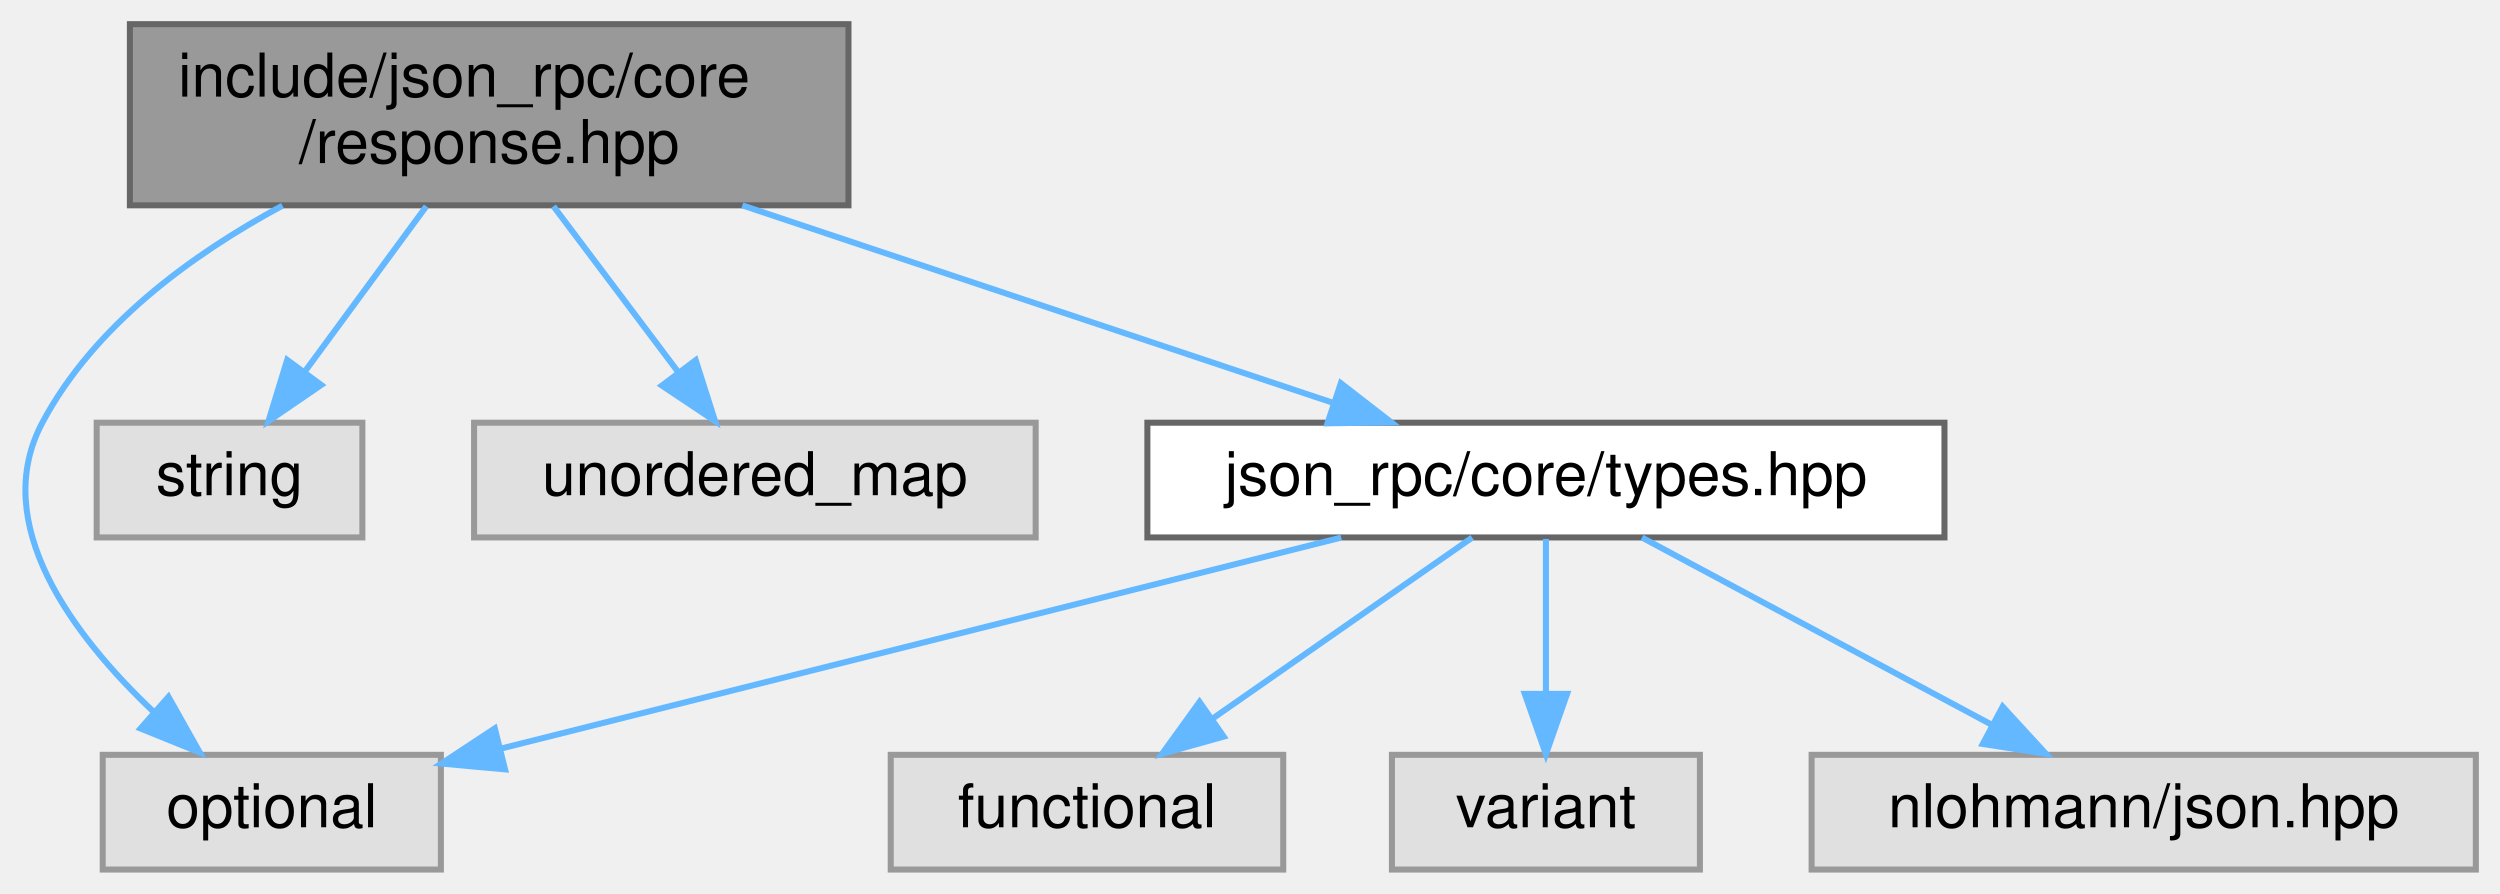
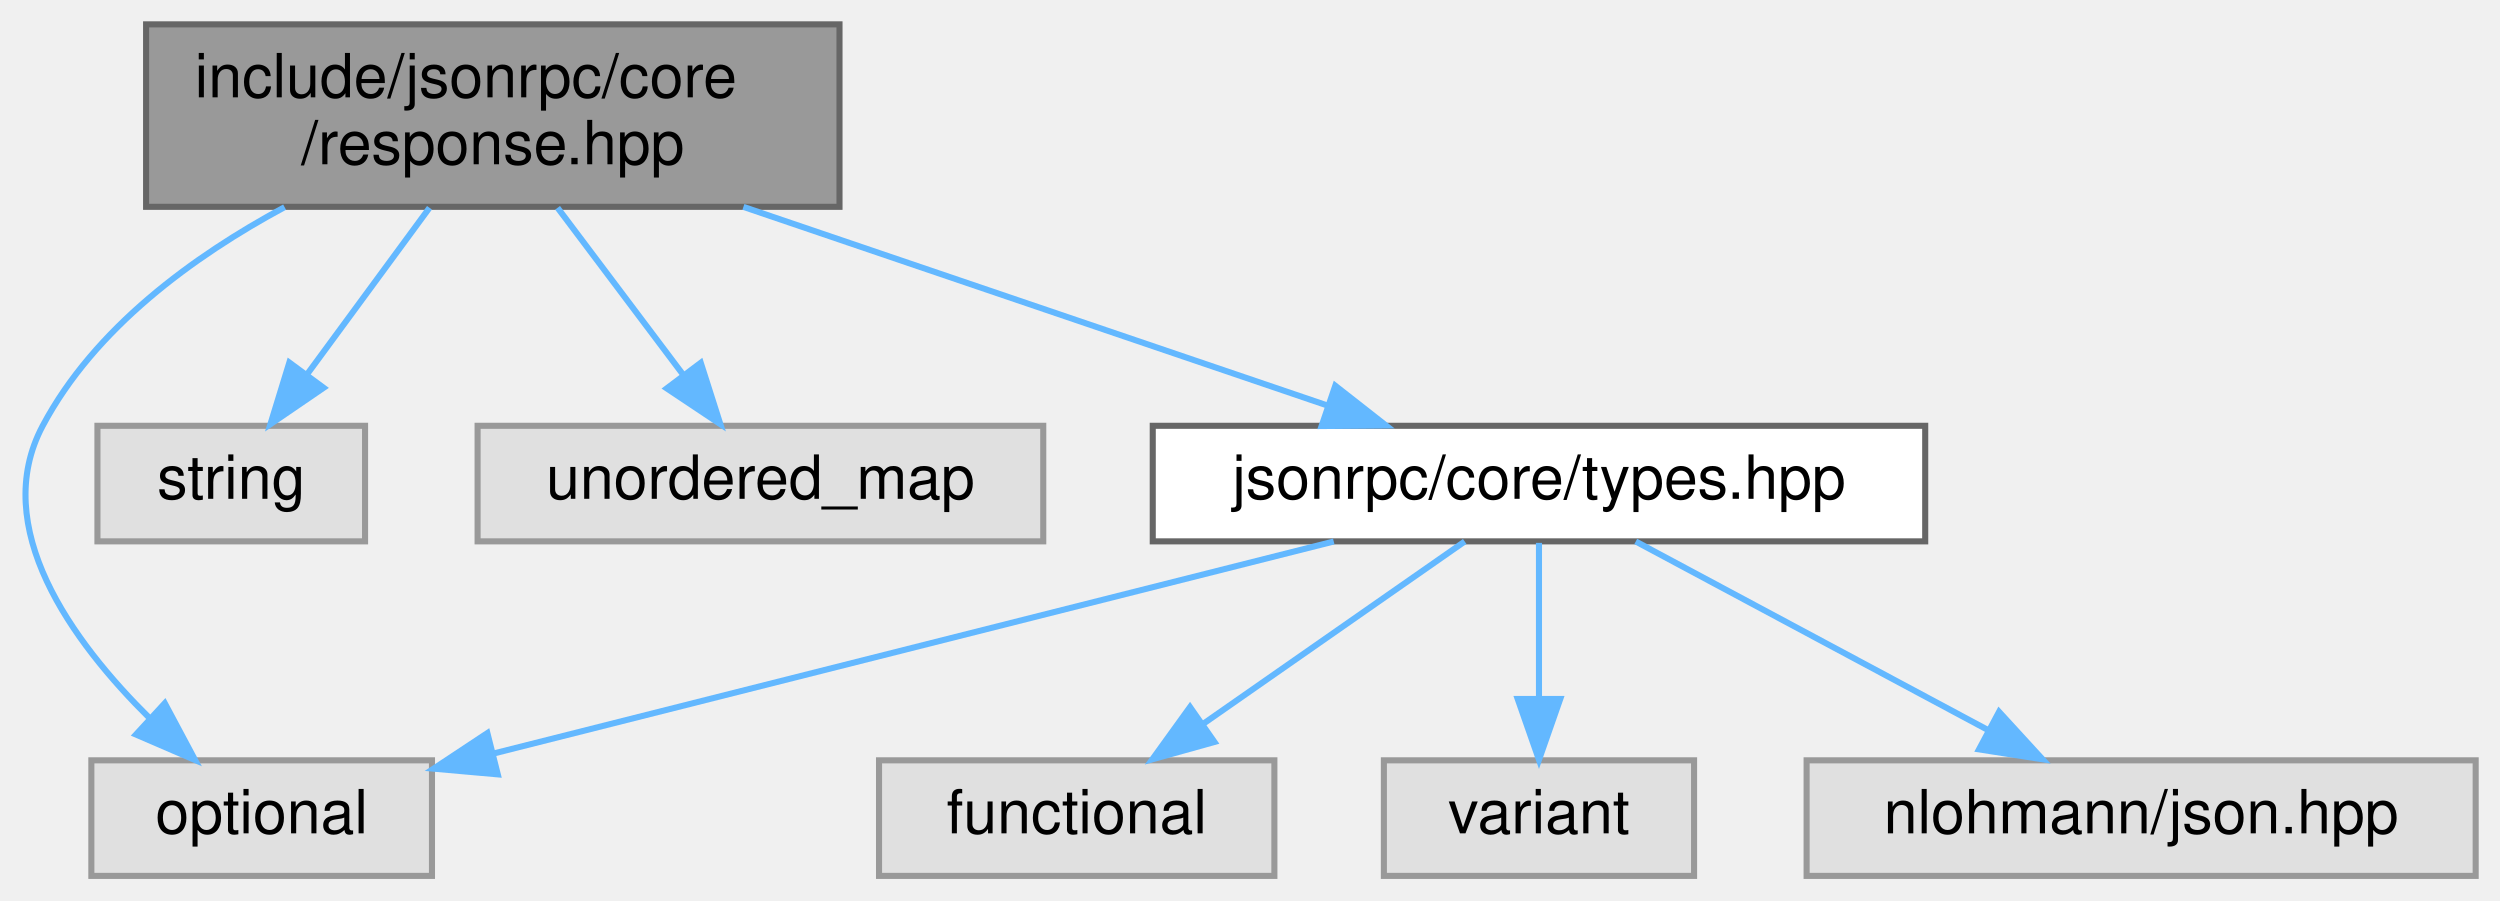
- <svg xmlns="http://www.w3.org/2000/svg" xmlns:xlink="http://www.w3.org/1999/xlink" width="414pt" height="148pt" viewBox="0.00 0.00 414.01 148.00">
+ <svg xmlns="http://www.w3.org/2000/svg" xmlns:xlink="http://www.w3.org/1999/xlink" width="411pt" height="148pt" viewBox="0.00 0.00 411.02 148.00">
  <g id="graph0" class="graph" transform="scale(1 1) rotate(0) translate(4 144)">
    <g id="Node000001" class="node">
      <g id="a_Node000001">
        <a xlink:title=" ">
-           <polygon fill="#999999" stroke="#666666" points="136.51,-140 17.51,-140 17.51,-110 136.51,-110 136.51,-140" />
-           <text text-anchor="start" x="25.51" y="-128" font-family="Helvetica,sans-Serif" font-size="10.00">include/json_rpc/core</text>
-           <text text-anchor="middle" x="77.01" y="-117" font-family="Helvetica,sans-Serif" font-size="10.00">/response.hpp</text>
+           <polygon fill="#999999" stroke="#666666" points="134.02,-140 20.02,-140 20.02,-110 134.02,-110 134.02,-140" />
+           <text text-anchor="start" x="28.02" y="-128" font-family="Helvetica,sans-Serif" font-size="10.00">include/jsonrpc/core</text>
+           <text text-anchor="middle" x="77.02" y="-117" font-family="Helvetica,sans-Serif" font-size="10.00">/response.hpp</text>
        </a>
      </g>
    </g>
    <g id="Node000002" class="node">
      <g id="a_Node000002">
        <a xlink:title=" ">
-           <polygon fill="#e0e0e0" stroke="#999999" points="69.01,-19 13.01,-19 13.01,0 69.01,0 69.01,-19" />
-           <text text-anchor="middle" x="41.01" y="-7" font-family="Helvetica,sans-Serif" font-size="10.00">optional</text>
+           <polygon fill="#e0e0e0" stroke="#999999" points="67.02,-19 11.02,-19 11.02,0 67.02,0 67.02,-19" />
+           <text text-anchor="middle" x="39.02" y="-7" font-family="Helvetica,sans-Serif" font-size="10.00">optional</text>
        </a>
      </g>
    </g>
    <g id="edge1_Node000001_Node000002" class="edge">
      <g id="a_edge1_Node000001_Node000002">
        <a xlink:title=" ">
-           <path fill="none" stroke="#63b8ff" d="M42.78,-109.95C27.71,-101.84 11.52,-90.02 3.01,-74 -5.86,-57.31 8.02,-38.83 21.43,-26.13" />
-           <polygon fill="#63b8ff" stroke="#63b8ff" points="23.9,-28.61 29.09,-19.38 19.27,-23.36 23.9,-28.61" />
+           <path fill="none" stroke="#63b8ff" d="M42.79,-109.95C27.72,-101.84 11.53,-90.02 3.02,-74 -5.83,-57.35 7.77,-38.6 20.71,-25.82" />
+           <polygon fill="#63b8ff" stroke="#63b8ff" points="23.09,-28.39 28.08,-19.04 18.35,-23.24 23.09,-28.39" />
        </a>
      </g>
    </g>
    <g id="Node000003" class="node">
      <g id="a_Node000003">
        <a xlink:title=" ">
-           <polygon fill="#e0e0e0" stroke="#999999" points="56.01,-74 12.01,-74 12.01,-55 56.01,-55 56.01,-74" />
-           <text text-anchor="middle" x="34.01" y="-62" font-family="Helvetica,sans-Serif" font-size="10.00">string</text>
+           <polygon fill="#e0e0e0" stroke="#999999" points="56.02,-74 12.02,-74 12.02,-55 56.02,-55 56.02,-74" />
+           <text text-anchor="middle" x="34.02" y="-62" font-family="Helvetica,sans-Serif" font-size="10.00">string</text>
        </a>
      </g>
    </g>
    <g id="edge2_Node000001_Node000003" class="edge">
      <g id="a_edge2_Node000001_Node000003">
        <a xlink:title=" ">
-           <path fill="none" stroke="#63b8ff" d="M66.6,-109.84C60.55,-101.61 52.89,-91.18 46.51,-82.51" />
-           <polygon fill="#63b8ff" stroke="#63b8ff" points="49.2,-80.25 40.46,-74.27 43.56,-84.4 49.2,-80.25" />
+           <path fill="none" stroke="#63b8ff" d="M66.61,-109.84C60.56,-101.61 52.9,-91.18 46.52,-82.51" />
+           <polygon fill="#63b8ff" stroke="#63b8ff" points="49.21,-80.25 40.46,-74.27 43.57,-84.4 49.21,-80.25" />
        </a>
      </g>
    </g>
    <g id="Node000004" class="node">
      <g id="a_Node000004">
        <a xlink:title=" ">
-           <polygon fill="#e0e0e0" stroke="#999999" points="167.51,-74 74.51,-74 74.51,-55 167.51,-55 167.51,-74" />
-           <text text-anchor="middle" x="121.01" y="-62" font-family="Helvetica,sans-Serif" font-size="10.00">unordered_map</text>
+           <polygon fill="#e0e0e0" stroke="#999999" points="167.52,-74 74.52,-74 74.52,-55 167.52,-55 167.52,-74" />
+           <text text-anchor="middle" x="121.02" y="-62" font-family="Helvetica,sans-Serif" font-size="10.00">unordered_map</text>
        </a>
      </g>
    </g>
    <g id="edge3_Node000001_Node000004" class="edge">
      <g id="a_edge3_Node000001_Node000004">
        <a xlink:title=" ">
-           <path fill="none" stroke="#63b8ff" d="M87.66,-109.84C93.85,-101.61 101.7,-91.18 108.22,-82.51" />
-           <polygon fill="#63b8ff" stroke="#63b8ff" points="111.21,-84.36 114.42,-74.27 105.61,-80.15 111.21,-84.36" />
+           <path fill="none" stroke="#63b8ff" d="M87.67,-109.84C93.86,-101.61 101.71,-91.18 108.23,-82.51" />
+           <polygon fill="#63b8ff" stroke="#63b8ff" points="111.21,-84.36 114.43,-74.27 105.62,-80.15 111.21,-84.36" />
        </a>
      </g>
    </g>
    <g id="Node000005" class="node">
      <g id="a_Node000005">
        <a xlink:href="types_8hpp.html" target="_top" xlink:title=" ">
-           <polygon fill="white" stroke="#666666" points="318.01,-74 186.01,-74 186.01,-55 318.01,-55 318.01,-74" />
-           <text text-anchor="middle" x="252.01" y="-62" font-family="Helvetica,sans-Serif" font-size="10.00">json_rpc/core/types.hpp</text>
+           <polygon fill="white" stroke="#666666" points="312.52,-74 185.52,-74 185.52,-55 312.52,-55 312.52,-74" />
+           <text text-anchor="middle" x="249.02" y="-62" font-family="Helvetica,sans-Serif" font-size="10.00">jsonrpc/core/types.hpp</text>
        </a>
      </g>
    </g>
    <g id="edge4_Node000001_Node000005" class="edge">
      <g id="a_edge4_Node000001_Node000005">
        <a xlink:title=" ">
-           <path fill="none" stroke="#63b8ff" d="M118.93,-109.99C148.74,-100.02 188.34,-86.78 216.58,-77.35" />
-           <polygon fill="#63b8ff" stroke="#63b8ff" points="218.05,-80.54 226.42,-74.05 215.83,-73.9 218.05,-80.54" />
+           <path fill="none" stroke="#63b8ff" d="M118.22,-109.99C147.52,-100.02 186.44,-86.78 214.19,-77.35" />
+           <polygon fill="#63b8ff" stroke="#63b8ff" points="215.53,-80.59 223.87,-74.05 213.28,-73.96 215.53,-80.59" />
        </a>
      </g>
    </g>
    <g id="edge6_Node000005_Node000002" class="edge">
      <g id="a_edge6_Node000005_Node000002">
        <a xlink:title=" ">
-           <path fill="none" stroke="#63b8ff" d="M218.11,-54.98C180.07,-45.43 118.51,-29.97 78.9,-20.02" />
-           <polygon fill="#63b8ff" stroke="#63b8ff" points="79.64,-16.59 69.09,-17.55 77.94,-23.38 79.64,-16.59" />
+           <path fill="none" stroke="#63b8ff" d="M215.28,-54.98C177.52,-45.46 116.49,-30.05 77.07,-20.1" />
+           <polygon fill="#63b8ff" stroke="#63b8ff" points="77.84,-16.69 67.29,-17.63 76.13,-23.48 77.84,-16.69" />
        </a>
      </g>
    </g>
    <g id="Node000006" class="node">
      <g id="a_Node000006">
        <a xlink:title=" ">
-           <polygon fill="#e0e0e0" stroke="#999999" points="208.51,-19 143.51,-19 143.51,0 208.51,0 208.51,-19" />
-           <text text-anchor="middle" x="176.01" y="-7" font-family="Helvetica,sans-Serif" font-size="10.00">functional</text>
+           <polygon fill="#e0e0e0" stroke="#999999" points="205.52,-19 140.52,-19 140.52,0 205.52,0 205.52,-19" />
+           <text text-anchor="middle" x="173.02" y="-7" font-family="Helvetica,sans-Serif" font-size="10.00">functional</text>
        </a>
      </g>
    </g>
    <g id="edge5_Node000005_Node000006" class="edge">
      <g id="a_edge5_Node000005_Node000006">
        <a xlink:title=" ">
-           <path fill="none" stroke="#63b8ff" d="M239.8,-54.98C228.24,-46.92 210.64,-34.65 196.85,-25.03" />
-           <polygon fill="#63b8ff" stroke="#63b8ff" points="198.65,-22.02 188.45,-19.17 194.65,-27.76 198.65,-22.02" />
+           <path fill="none" stroke="#63b8ff" d="M236.81,-54.98C225.24,-46.92 207.64,-34.65 193.86,-25.03" />
+           <polygon fill="#63b8ff" stroke="#63b8ff" points="195.66,-22.02 185.45,-19.17 191.65,-27.76 195.66,-22.02" />
        </a>
      </g>
    </g>
    <g id="Node000007" class="node">
      <g id="a_Node000007">
        <a xlink:title=" ">
-           <polygon fill="#e0e0e0" stroke="#999999" points="277.51,-19 226.51,-19 226.51,0 277.51,0 277.51,-19" />
-           <text text-anchor="middle" x="252.01" y="-7" font-family="Helvetica,sans-Serif" font-size="10.00">variant</text>
+           <polygon fill="#e0e0e0" stroke="#999999" points="274.52,-19 223.52,-19 223.52,0 274.52,0 274.52,-19" />
+           <text text-anchor="middle" x="249.02" y="-7" font-family="Helvetica,sans-Serif" font-size="10.00">variant</text>
        </a>
      </g>
    </g>
    <g id="edge7_Node000005_Node000007" class="edge">
      <g id="a_edge7_Node000005_Node000007">
        <a xlink:title=" ">
-           <path fill="none" stroke="#63b8ff" d="M252.01,-54.75C252.01,-47.8 252.01,-37.85 252.01,-29.13" />
-           <polygon fill="#63b8ff" stroke="#63b8ff" points="255.51,-29.09 252.01,-19.09 248.51,-29.09 255.51,-29.09" />
+           <path fill="none" stroke="#63b8ff" d="M249.02,-54.75C249.02,-47.8 249.02,-37.85 249.02,-29.13" />
+           <polygon fill="#63b8ff" stroke="#63b8ff" points="252.52,-29.09 249.02,-19.09 245.52,-29.09 252.52,-29.09" />
        </a>
      </g>
    </g>
    <g id="Node000008" class="node">
      <g id="a_Node000008">
        <a xlink:title=" ">
-           <polygon fill="#e0e0e0" stroke="#999999" points="406.01,-19 296.01,-19 296.01,0 406.01,0 406.01,-19" />
-           <text text-anchor="middle" x="351.01" y="-7" font-family="Helvetica,sans-Serif" font-size="10.00">nlohmann/json.hpp</text>
+           <polygon fill="#e0e0e0" stroke="#999999" points="403.02,-19 293.02,-19 293.02,0 403.02,0 403.02,-19" />
+           <text text-anchor="middle" x="348.02" y="-7" font-family="Helvetica,sans-Serif" font-size="10.00">nlohmann/json.hpp</text>
        </a>
      </g>
    </g>
    <g id="edge8_Node000005_Node000008" class="edge">
      <g id="a_edge8_Node000005_Node000008">
        <a xlink:title=" ">
-           <path fill="none" stroke="#63b8ff" d="M267.92,-54.98C283.56,-46.61 307.67,-33.7 325.9,-23.95" />
-           <polygon fill="#63b8ff" stroke="#63b8ff" points="327.65,-26.98 334.82,-19.17 324.35,-20.8 327.65,-26.98" />
+           <path fill="none" stroke="#63b8ff" d="M264.93,-54.98C280.57,-46.61 304.68,-33.7 322.9,-23.95" />
+           <polygon fill="#63b8ff" stroke="#63b8ff" points="324.66,-26.98 331.82,-19.17 321.36,-20.8 324.66,-26.98" />
        </a>
      </g>
    </g>
  </g>
</svg>
